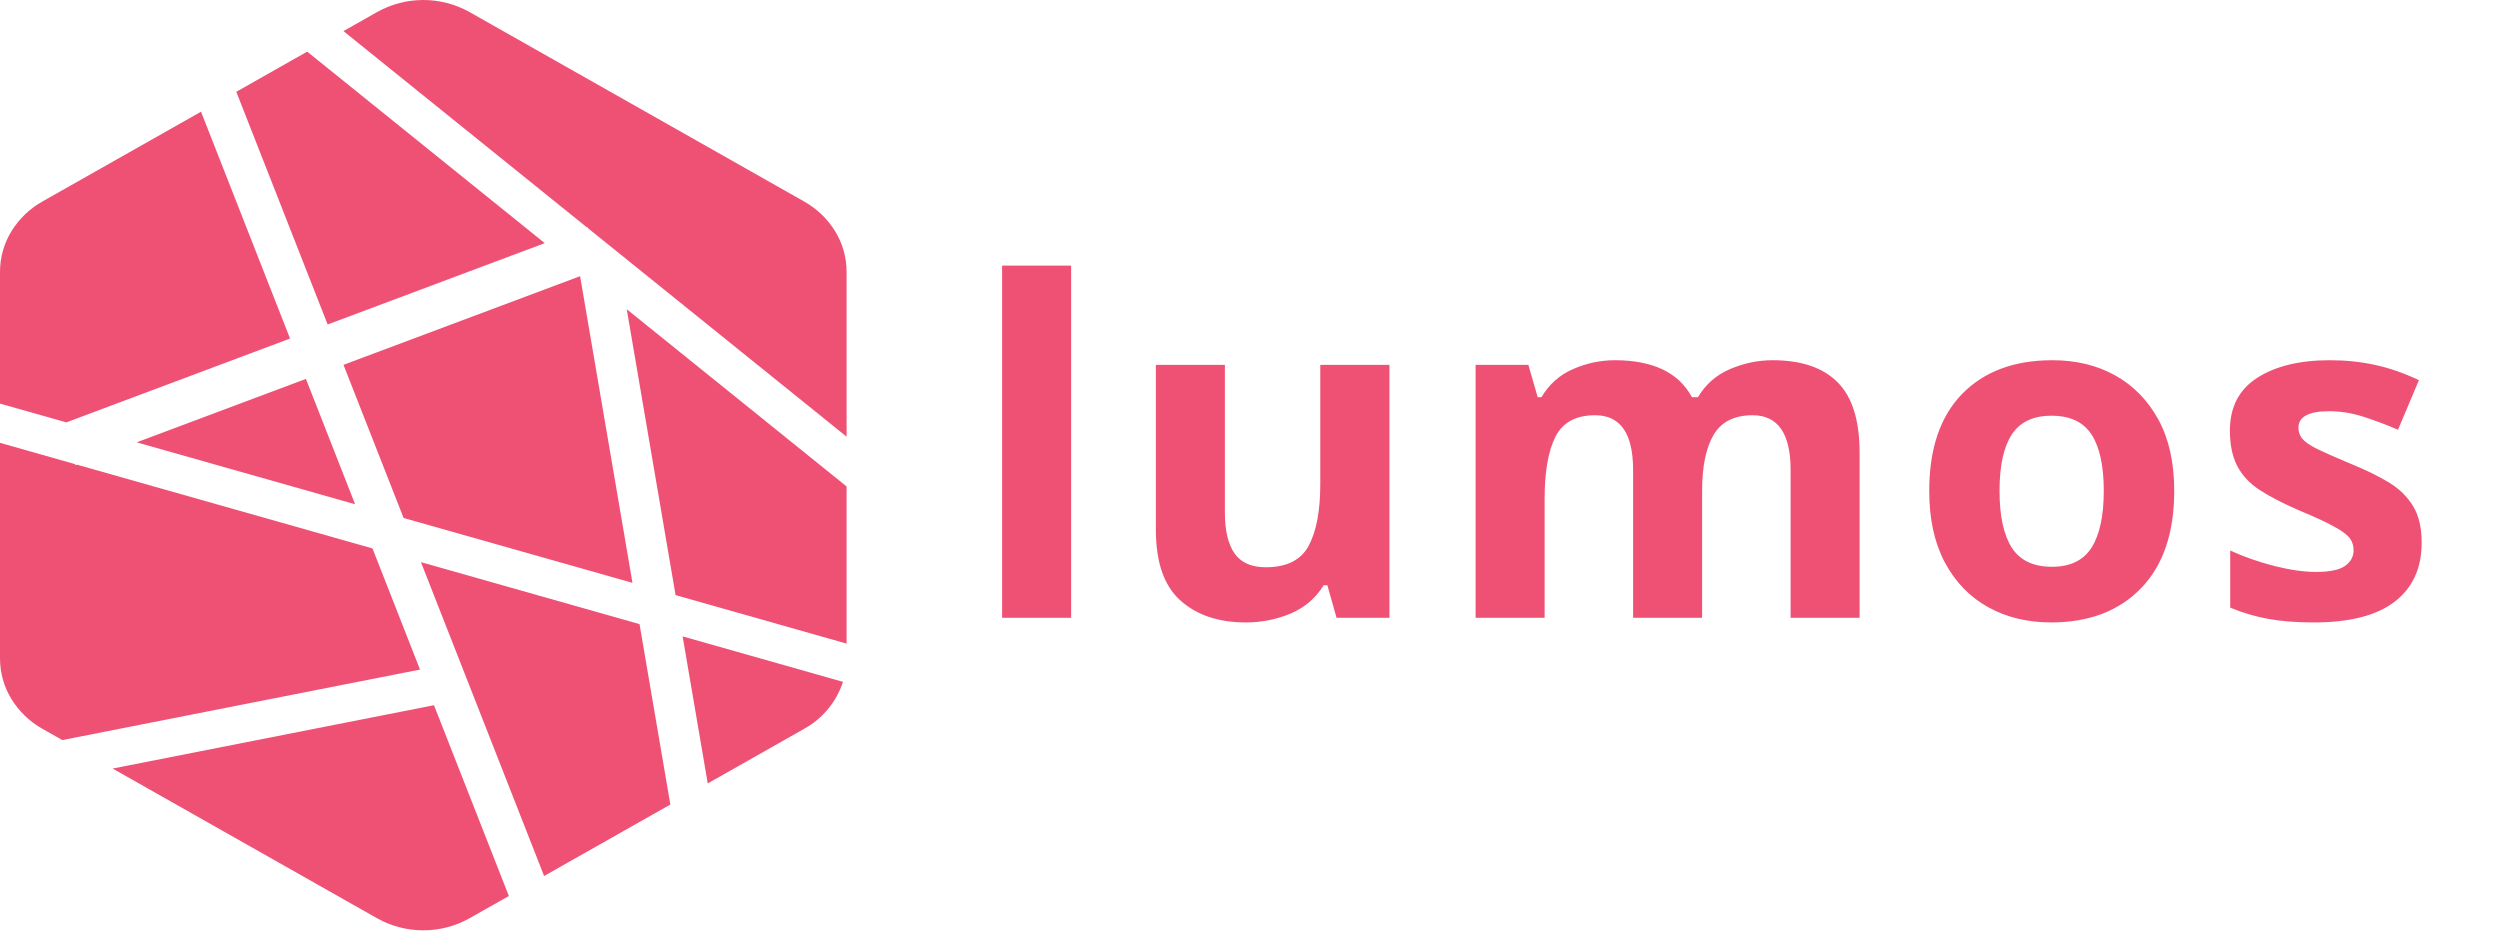
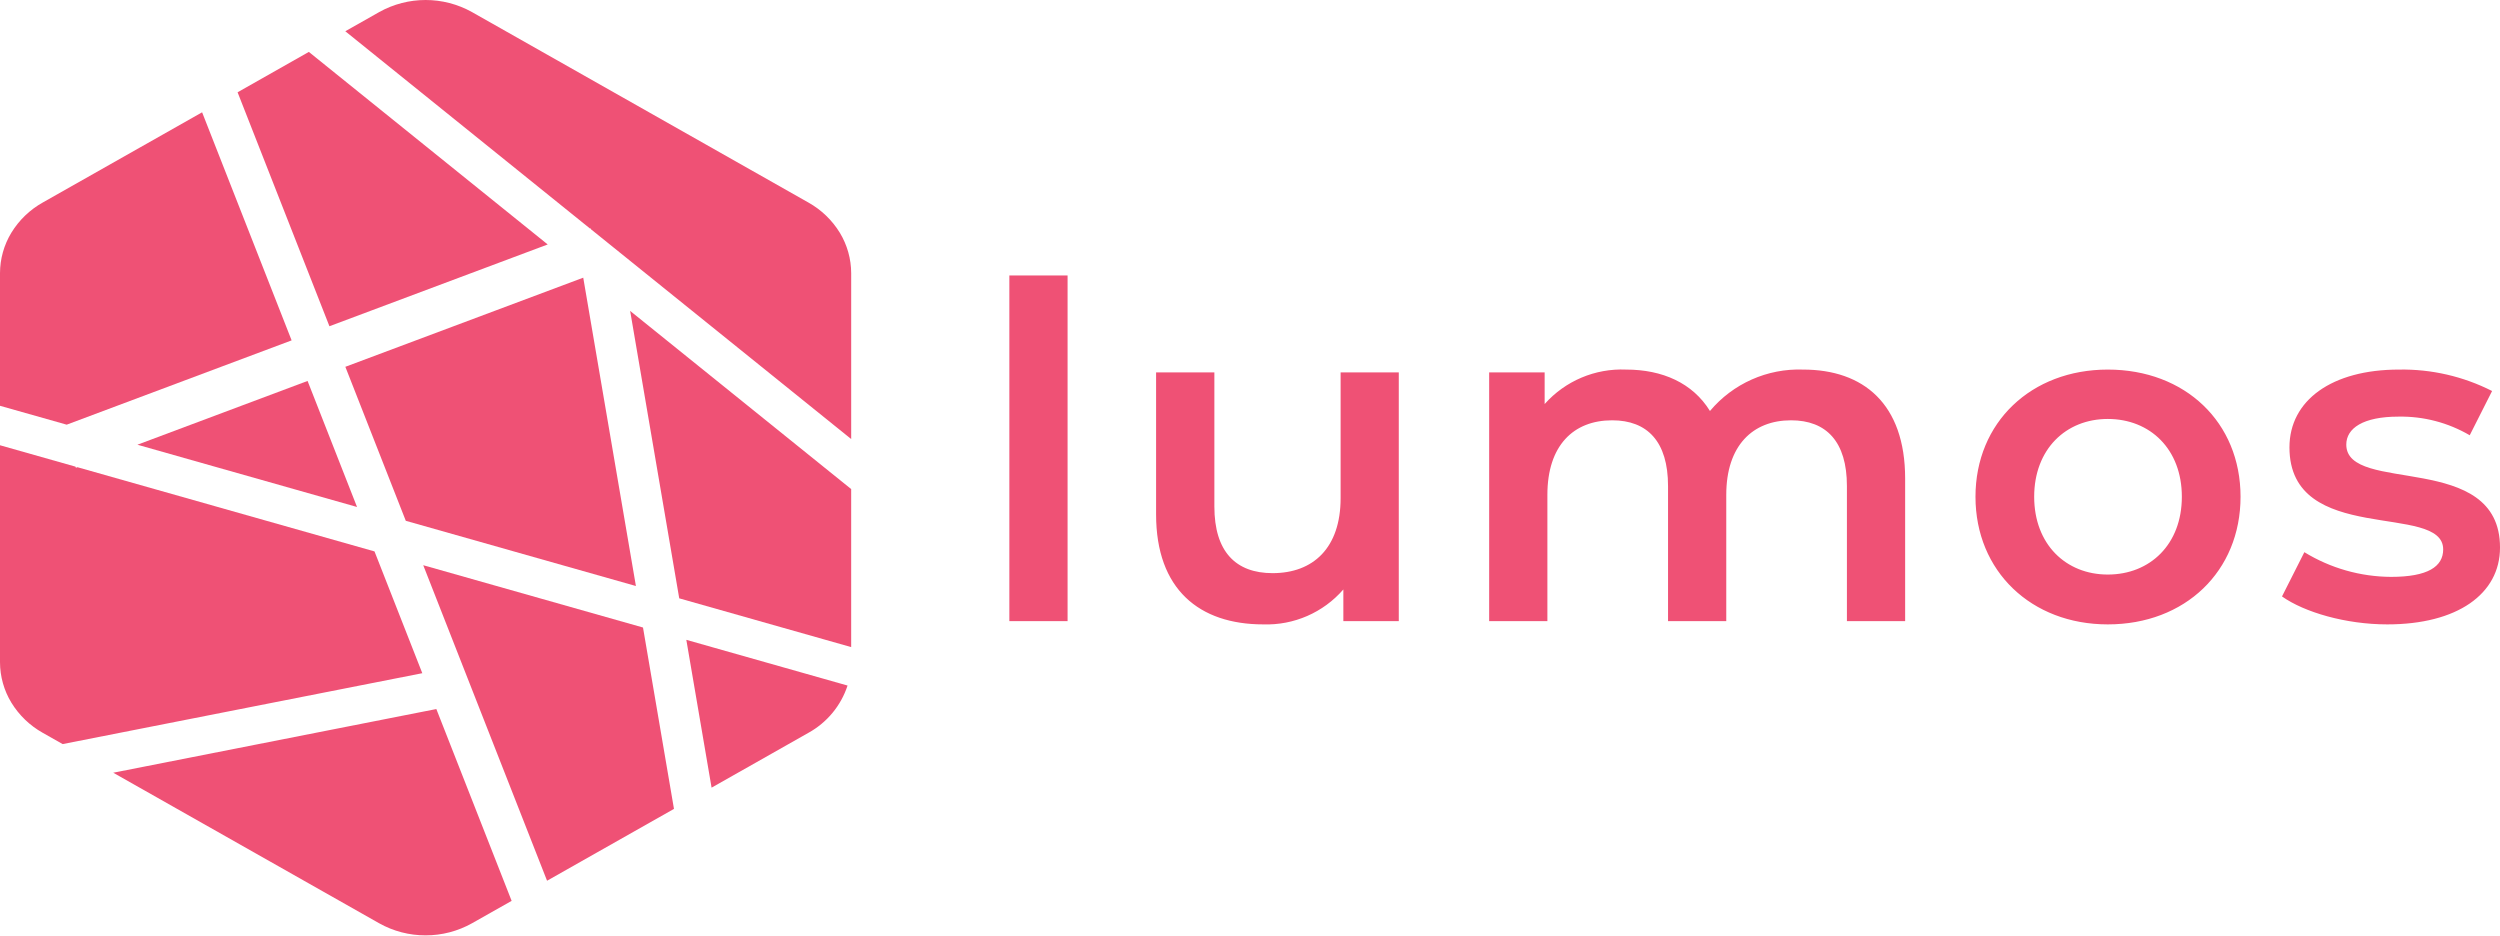
- <svg xmlns="http://www.w3.org/2000/svg" width="242.814" height="90.357" viewBox="0 0 242.814 90.357">
+ <svg xmlns="http://www.w3.org/2000/svg" width="241.504" height="90.357" viewBox="0 0 241.504 90.357">
  <g id="Gruppe_439" data-name="Gruppe 439" transform="translate(-730.156 -111.71)">
-     <text id="Lumos" transform="translate(823.971 171.712)" fill="#ef5175" font-size="45" font-family="Montserrat-SemiBold, Montserrat" font-weight="600" letter-spacing="0.03em">
-       <tspan x="0" y="0">lumos</tspan>
-     </text>
+     <path id="Lumos" d="M3.69,0H9.315V-33.39H3.69Zm32-24.03v12.15c0,4.815-2.655,7.245-6.57,7.245-3.555,0-5.625-2.07-5.625-6.435V-24.03H17.865v13.725c0,7.245,4.185,10.62,10.35,10.62a9.817,9.817,0,0,0,7.74-3.375V0H41.31V-24.03ZM80.37-24.3a11.216,11.216,0,0,0-9,4c-1.665-2.7-4.59-4-8.1-4A9.953,9.953,0,0,0,55.4-20.97v-3.06H50.04V0h5.625V-12.2c0-4.77,2.52-7.2,6.255-7.2,3.42,0,5.4,2.07,5.4,6.345V0h5.625V-12.2c0-4.77,2.565-7.2,6.255-7.2,3.42,0,5.4,2.07,5.4,6.345V0h5.625V-13.77C90.225-21.015,86.175-24.3,80.37-24.3ZM109.8.315c7.47,0,12.825-5.13,12.825-12.33S117.27-24.3,109.8-24.3c-7.38,0-12.78,5.085-12.78,12.285S102.42.315,109.8.315Zm0-4.815c-4.05,0-7.11-2.925-7.11-7.515s3.06-7.515,7.11-7.515c4.095,0,7.155,2.925,7.155,7.515S113.895-4.5,109.8-4.5Zm27,4.815c6.75,0,10.89-2.925,10.89-7.425,0-9.405-14.85-5.085-14.85-9.945,0-1.575,1.62-2.7,5.04-2.7a13.154,13.154,0,0,1,6.885,1.8l2.16-4.275a19.124,19.124,0,0,0-9-2.07c-6.48,0-10.575,2.97-10.575,7.515,0,9.585,14.85,5.265,14.85,9.855,0,1.665-1.485,2.655-5.04,2.655a16.168,16.168,0,0,1-8.37-2.385l-2.16,4.275C128.79-.855,132.795.315,136.8.315Z" transform="translate(823.971 171.712)" fill="#ef5175" />
    <path id="Hexagon" d="M41.113,90.357a9.124,9.124,0,0,1-4.489-1.17L10.939,74.646l31.212-6.152,7.273,18.53L45.6,89.187A9.124,9.124,0,0,1,41.113,90.357Zm11.735-5.273h0L40.885,54.6l21.23,6.019,2.992,17.521-12.259,6.94Zm15.891-9h0L66.3,61.809l15.575,4.416A8.084,8.084,0,0,1,78.1,70.789l-9.36,5.3ZM6.053,71.88h0l-1.926-1.09A8.315,8.315,0,0,1,1.1,67.88,7.558,7.558,0,0,1,0,63.97V43.012l7.289,2.066.047.107.142-.053,28.7,8.136,4.617,11.764Zm76.172-9.37h0L65.615,57.8,60.873,30.034,82.225,47.246V62.51Zm-20.795-5.9-22.23-6.3L33.361,35.434l22.981-8.61ZM34.49,48.976h0L13.273,42.961,29.712,36.8,34.49,48.976h0Zm47.735-6.563h0L57.1,22.157l-.042-.1L57,22.08,33.357,3.019,36.623,1.17a9.2,9.2,0,0,1,8.979,0l32.5,18.4a8.314,8.314,0,0,1,3.024,2.91,7.559,7.559,0,0,1,1.1,3.91V42.413h0ZM6.442,41.024h0L0,39.2V26.387a7.558,7.558,0,0,1,1.1-3.91,8.315,8.315,0,0,1,3.024-2.91l15.4-8.718,8.647,22.032L6.442,41.024Zm25.381-9.509h0l-8.872-22.6,6.884-3.9,23.074,18.6-21.086,7.9Z" transform="translate(730.156 111.71)" fill="#ef5175" />
  </g>
</svg>
